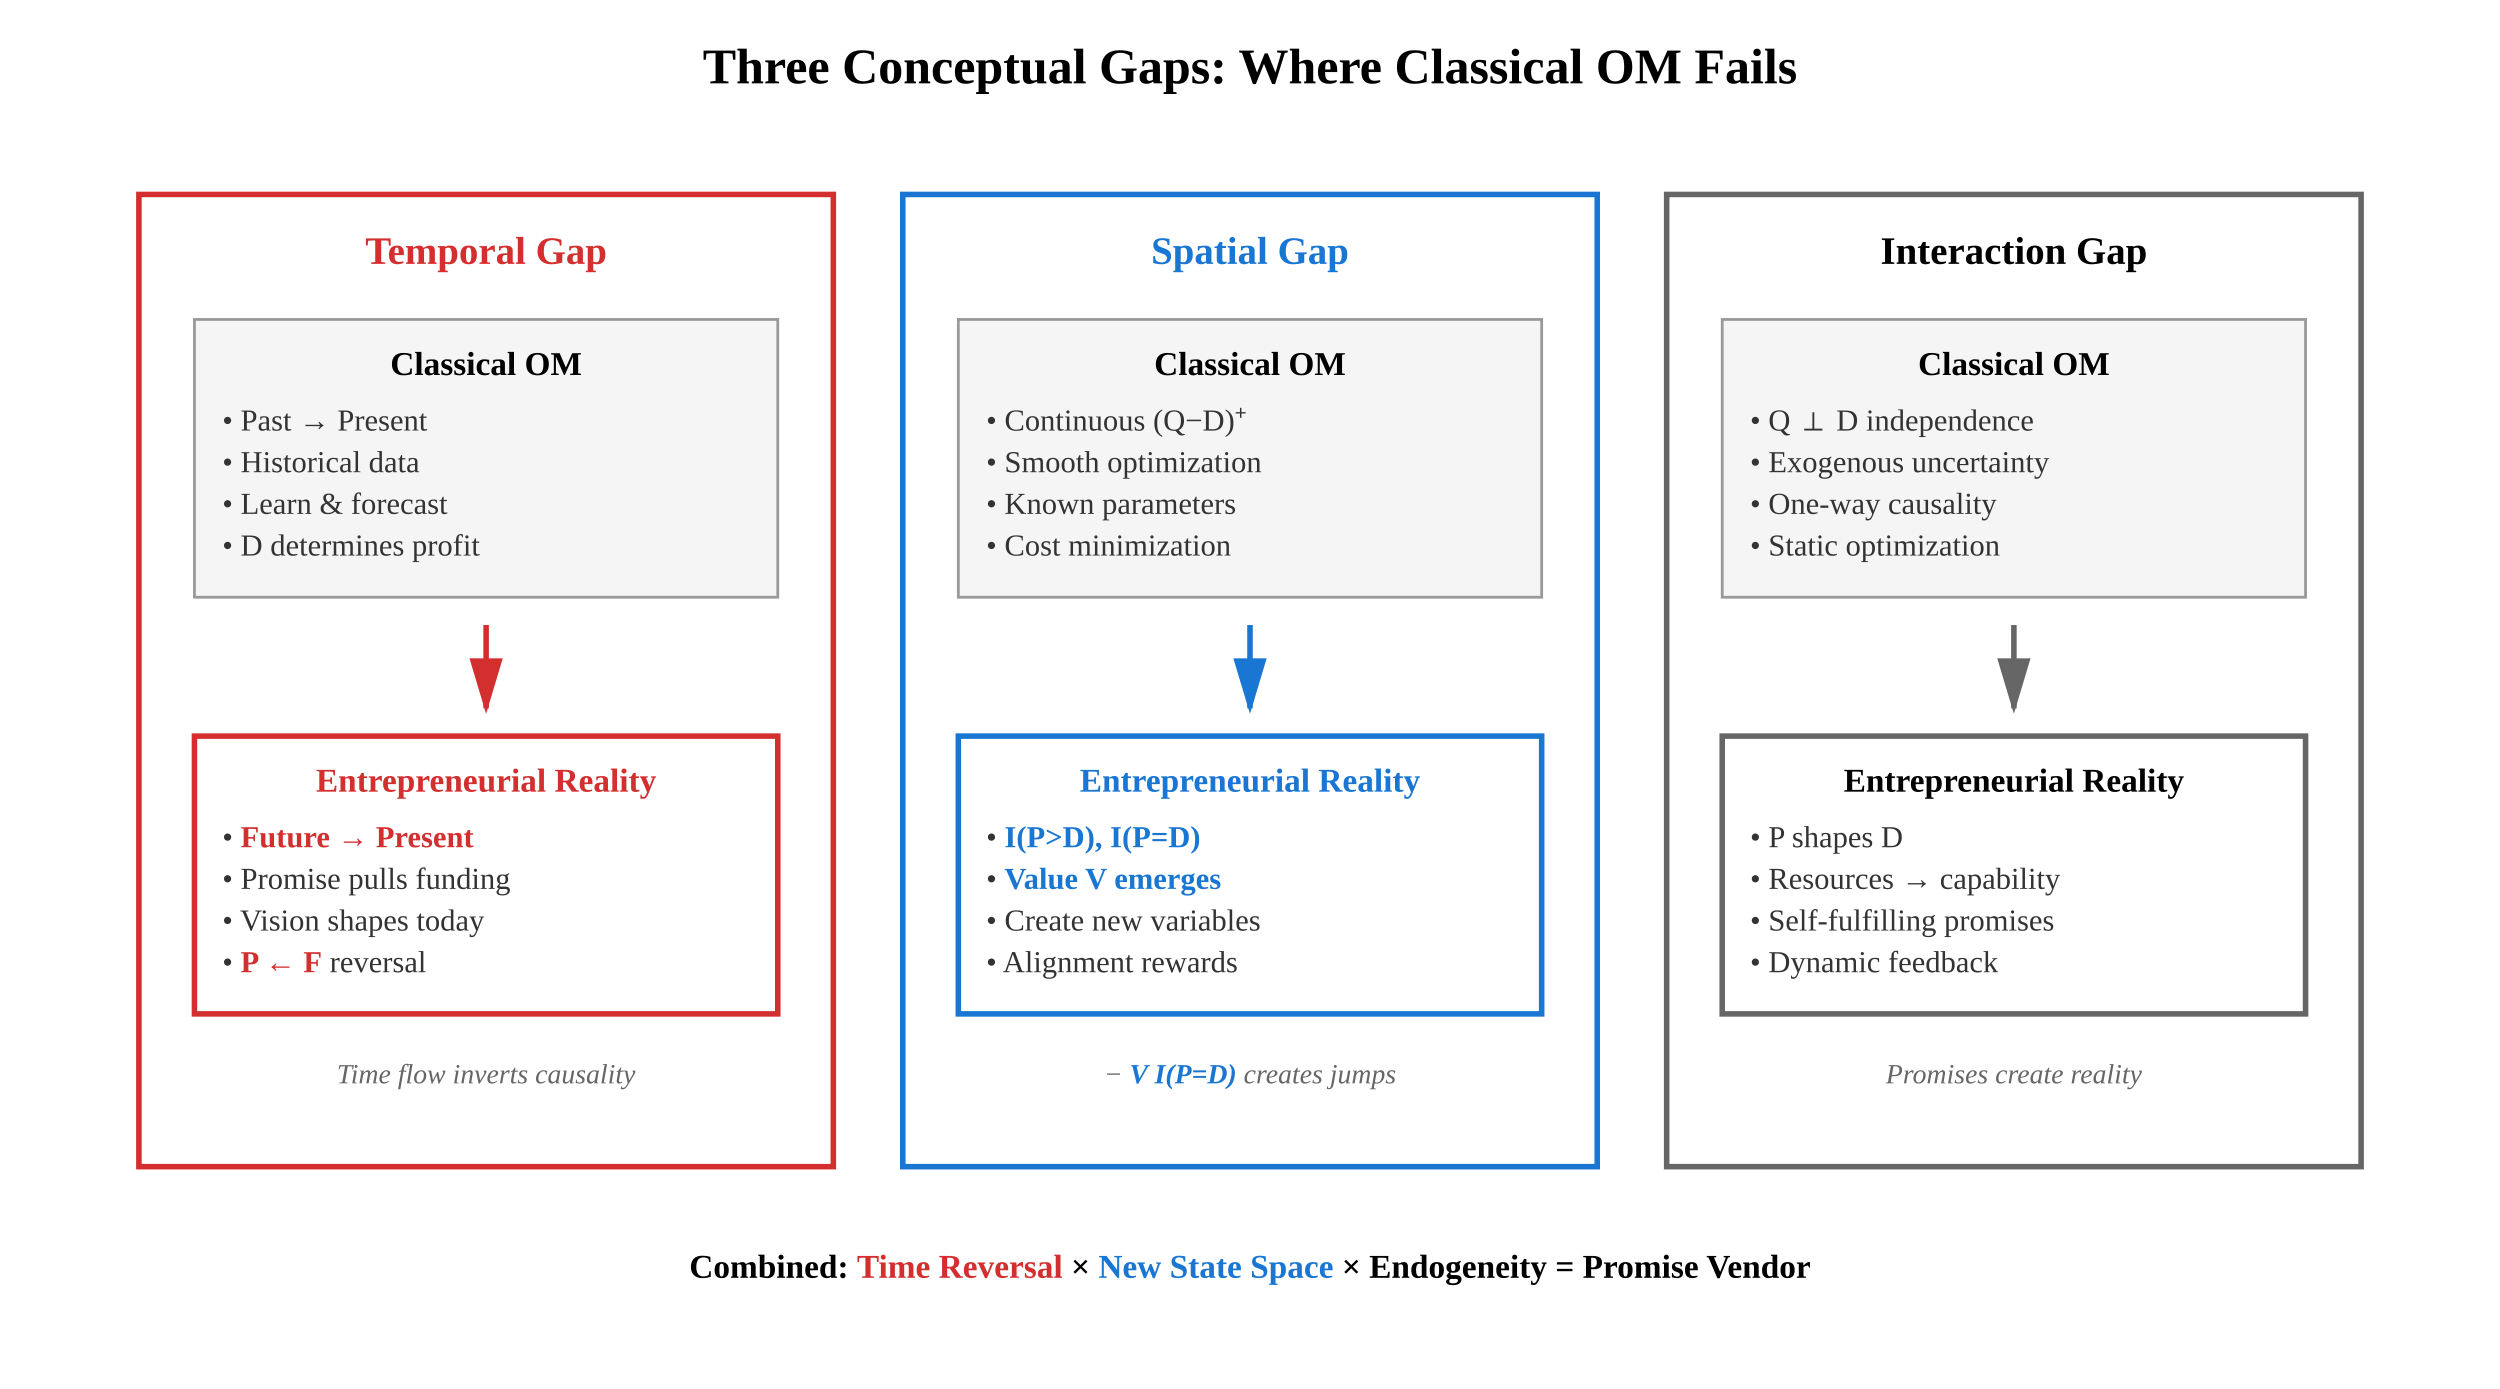
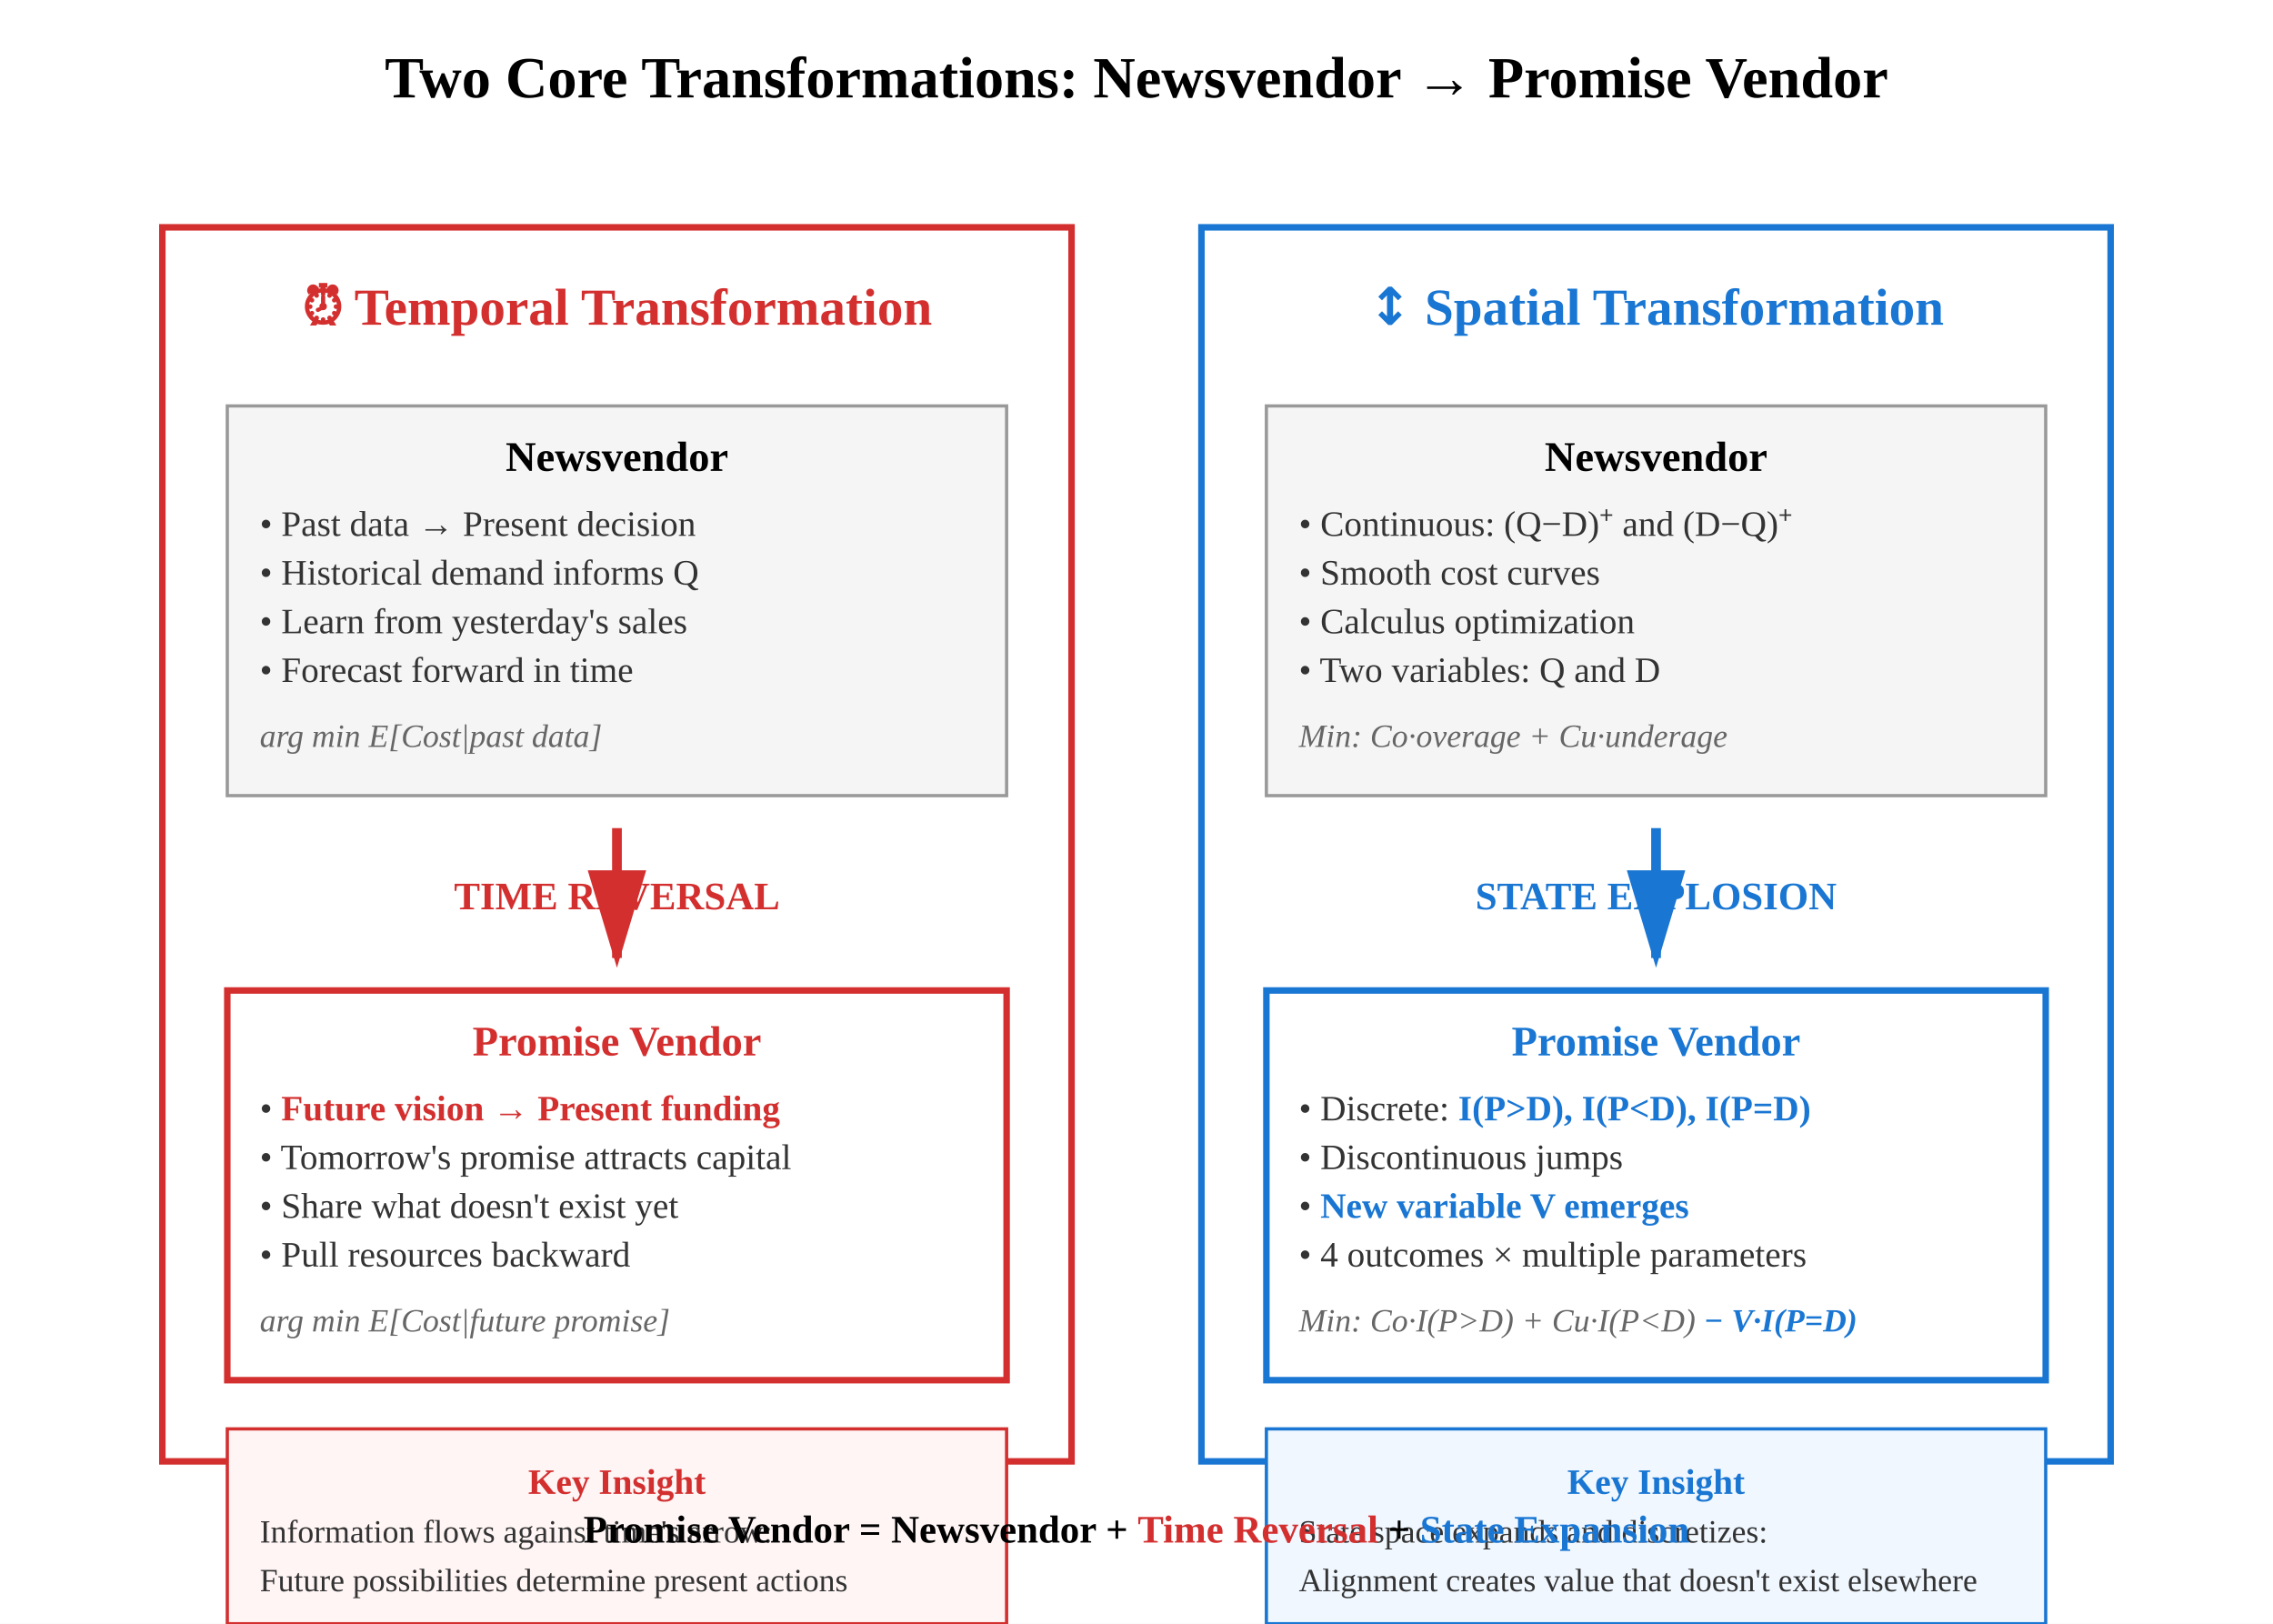
- <svg xmlns="http://www.w3.org/2000/svg" viewBox="0 0 900 500">
+ <svg xmlns="http://www.w3.org/2000/svg" viewBox="0 0 700 500">
  <defs>
    <marker id="arrowhead-red" markerWidth="10" markerHeight="10" refX="9" refY="3" orient="auto">
      <polygon points="0 0, 10 3, 0 6" fill="#d32f2f" />
    </marker>
    <marker id="arrowhead-blue" markerWidth="10" markerHeight="10" refX="9" refY="3" orient="auto">
      <polygon points="0 0, 10 3, 0 6" fill="#1976d2" />
    </marker>
-     <marker id="arrowhead-gray" markerWidth="10" markerHeight="10" refX="9" refY="3" orient="auto">
-       <polygon points="0 0, 10 3, 0 6" fill="#666" />
-     </marker>
  </defs>
-   <rect width="900" height="500" fill="#ffffff" />
-   <text x="450" y="30" text-anchor="middle" font-size="18" font-weight="bold" fill="#000">
-     Three Conceptual Gaps: Where Classical OM Fails
+   <rect width="700" height="500" fill="#ffffff" />
+   <text x="350" y="30" text-anchor="middle" font-size="18" font-weight="bold" fill="#000">
+     Two Core Transformations: Newsvendor → Promise Vendor
  </text>
  <g transform="translate(50, 70)">
-     <rect x="0" y="0" width="250" height="350" fill="#fff" stroke="#d32f2f" stroke-width="2" />
-     <text x="125" y="25" text-anchor="middle" font-size="14" font-weight="bold" fill="#d32f2f">Temporal Gap</text>
-     <rect x="20" y="45" width="210" height="100" fill="#f5f5f5" stroke="#999" stroke-width="1" />
-     <text x="125" y="65" text-anchor="middle" font-size="12" font-weight="600" fill="#000">Classical OM</text>
-     <text x="30" y="85" font-size="11" fill="#333">• Past → Present</text>
-     <text x="30" y="100" font-size="11" fill="#333">• Historical data</text>
-     <text x="30" y="115" font-size="11" fill="#333">• Learn &amp; forecast</text>
-     <text x="30" y="130" font-size="11" fill="#333">• D determines profit</text>
-     <path d="M 125 155 L 125 185" stroke="#d32f2f" stroke-width="2" marker-end="url(#arrowhead-red)" />
-     <rect x="20" y="195" width="210" height="100" fill="#fff" stroke="#d32f2f" stroke-width="2" />
-     <text x="125" y="215" text-anchor="middle" font-size="12" font-weight="600" fill="#d32f2f">Entrepreneurial Reality</text>
-     <text x="30" y="235" font-size="11" fill="#333">• <tspan fill="#d32f2f" font-weight="600">Future → Present</tspan>
+     <rect x="0" y="0" width="280" height="380" fill="#fff" stroke="#d32f2f" stroke-width="2" />
+     <text x="140" y="30" text-anchor="middle" font-size="16" font-weight="bold" fill="#d32f2f">⏰ Temporal Transformation</text>
+     <rect x="20" y="55" width="240" height="120" fill="#f5f5f5" stroke="#999" stroke-width="1" />
+     <text x="140" y="75" text-anchor="middle" font-size="13" font-weight="600" fill="#000">Newsvendor</text>
+     <text x="30" y="95" font-size="11" fill="#333">• Past data → Present decision</text>
+     <text x="30" y="110" font-size="11" fill="#333">• Historical demand informs Q</text>
+     <text x="30" y="125" font-size="11" fill="#333">• Learn from yesterday's sales</text>
+     <text x="30" y="140" font-size="11" fill="#333">• Forecast forward in time</text>
+     <text x="30" y="160" font-size="10" font-style="italic" fill="#666">arg min E[Cost|past data]</text>
+     <path d="M 140 185 L 140 225" stroke="#d32f2f" stroke-width="3" marker-end="url(#arrowhead-red)" />
+     <text x="140" y="210" text-anchor="middle" font-size="12" fill="#d32f2f" font-weight="600">TIME REVERSAL</text>
+     <rect x="20" y="235" width="240" height="120" fill="#fff" stroke="#d32f2f" stroke-width="2" />
+     <text x="140" y="255" text-anchor="middle" font-size="13" font-weight="600" fill="#d32f2f">Promise Vendor</text>
+     <text x="30" y="275" font-size="11" fill="#333">• <tspan fill="#d32f2f" font-weight="600">Future vision → Present funding</tspan>
    </text>
-     <text x="30" y="250" font-size="11" fill="#333">• Promise pulls funding</text>
-     <text x="30" y="265" font-size="11" fill="#333">• Vision shapes today</text>
-     <text x="30" y="280" font-size="11" fill="#333">• <tspan fill="#d32f2f" font-weight="600">P ← F</tspan> reversal</text>
-     <text x="125" y="320" text-anchor="middle" font-size="10" font-style="italic" fill="#666">
-       Time flow inverts causality
+     <text x="30" y="290" font-size="11" fill="#333">• Tomorrow's promise attracts capital</text>
+     <text x="30" y="305" font-size="11" fill="#333">• Share what doesn't exist yet</text>
+     <text x="30" y="320" font-size="11" fill="#333">• Pull resources backward</text>
+     <text x="30" y="340" font-size="10" font-style="italic" fill="#666">arg min E[Cost|future promise]</text>
+     <rect x="20" y="370" width="240" height="60" fill="#fff5f5" stroke="#d32f2f" stroke-width="1" />
+     <text x="140" y="390" text-anchor="middle" font-size="11" font-weight="600" fill="#d32f2f">Key Insight</text>
+     <text x="30" y="405" font-size="10" fill="#333">Information flows against time's arrow:</text>
+     <text x="30" y="420" font-size="10" fill="#333">Future possibilities determine present actions</text>
+   </g>
+   <g transform="translate(370, 70)">
+     <rect x="0" y="0" width="280" height="380" fill="#fff" stroke="#1976d2" stroke-width="2" />
+     <text x="140" y="30" text-anchor="middle" font-size="16" font-weight="bold" fill="#1976d2">↕️ Spatial Transformation</text>
+     <rect x="20" y="55" width="240" height="120" fill="#f5f5f5" stroke="#999" stroke-width="1" />
+     <text x="140" y="75" text-anchor="middle" font-size="13" font-weight="600" fill="#000">Newsvendor</text>
+     <text x="30" y="95" font-size="11" fill="#333">• Continuous: (Q−D)⁺ and (D−Q)⁺</text>
+     <text x="30" y="110" font-size="11" fill="#333">• Smooth cost curves</text>
+     <text x="30" y="125" font-size="11" fill="#333">• Calculus optimization</text>
+     <text x="30" y="140" font-size="11" fill="#333">• Two variables: Q and D</text>
+     <text x="30" y="160" font-size="10" font-style="italic" fill="#666">Min: Co·overage + Cu·underage</text>
+     <path d="M 140 185 L 140 225" stroke="#1976d2" stroke-width="3" marker-end="url(#arrowhead-blue)" />
+     <text x="140" y="210" text-anchor="middle" font-size="12" fill="#1976d2" font-weight="600">STATE EXPLOSION</text>
+     <rect x="20" y="235" width="240" height="120" fill="#fff" stroke="#1976d2" stroke-width="2" />
+     <text x="140" y="255" text-anchor="middle" font-size="13" font-weight="600" fill="#1976d2">Promise Vendor</text>
+     <text x="30" y="275" font-size="11" fill="#333">• Discrete: <tspan fill="#1976d2" font-weight="600">I(P&gt;D), I(P&lt;D), I(P=D)</tspan>
    </text>
+     <text x="30" y="290" font-size="11" fill="#333">• Discontinuous jumps</text>
+     <text x="30" y="305" font-size="11" fill="#333">• <tspan fill="#1976d2" font-weight="600">New variable V emerges</tspan>
+     </text>
+     <text x="30" y="320" font-size="11" fill="#333">• 4 outcomes × multiple parameters</text>
+     <text x="30" y="340" font-size="10" font-style="italic" fill="#666">Min: Co·I(P&gt;D) + Cu·I(P&lt;D) <tspan fill="#1976d2" font-weight="600">− V·I(P=D)</tspan>
+     </text>
+     <rect x="20" y="370" width="240" height="60" fill="#f0f7ff" stroke="#1976d2" stroke-width="1" />
+     <text x="140" y="390" text-anchor="middle" font-size="11" font-weight="600" fill="#1976d2">Key Insight</text>
+     <text x="30" y="405" font-size="10" fill="#333">State space expands and discretizes:</text>
+     <text x="30" y="420" font-size="10" fill="#333">Alignment creates value that doesn't exist elsewhere</text>
  </g>
-   <g transform="translate(325, 70)">
-     <rect x="0" y="0" width="250" height="350" fill="#fff" stroke="#1976d2" stroke-width="2" />
-     <text x="125" y="25" text-anchor="middle" font-size="14" font-weight="bold" fill="#1976d2">Spatial Gap</text>
-     <rect x="20" y="45" width="210" height="100" fill="#f5f5f5" stroke="#999" stroke-width="1" />
-     <text x="125" y="65" text-anchor="middle" font-size="12" font-weight="600" fill="#000">Classical OM</text>
-     <text x="30" y="85" font-size="11" fill="#333">• Continuous (Q−D)⁺</text>
-     <text x="30" y="100" font-size="11" fill="#333">• Smooth optimization</text>
-     <text x="30" y="115" font-size="11" fill="#333">• Known parameters</text>
-     <text x="30" y="130" font-size="11" fill="#333">• Cost minimization</text>
-     <path d="M 125 155 L 125 185" stroke="#1976d2" stroke-width="2" marker-end="url(#arrowhead-blue)" />
-     <rect x="20" y="195" width="210" height="100" fill="#fff" stroke="#1976d2" stroke-width="2" />
-     <text x="125" y="215" text-anchor="middle" font-size="12" font-weight="600" fill="#1976d2">Entrepreneurial Reality</text>
-     <text x="30" y="235" font-size="11" fill="#333">• <tspan fill="#1976d2" font-weight="600">I(P&gt;D), I(P=D)</tspan>
-     </text>
-     <text x="30" y="250" font-size="11" fill="#333">• <tspan fill="#1976d2" font-weight="600">Value V emerges</tspan>
-     </text>
-     <text x="30" y="265" font-size="11" fill="#333">• Create new variables</text>
-     <text x="30" y="280" font-size="11" fill="#333">• Alignment rewards</text>
-     <text x="125" y="320" text-anchor="middle" font-size="10" font-style="italic" fill="#666">
-       − <tspan fill="#1976d2" font-weight="600">V I(P=D)</tspan> creates jumps
-     </text>
-   </g>
-   <g transform="translate(600, 70)">
-     <rect x="0" y="0" width="250" height="350" fill="#fff" stroke="#666" stroke-width="2" />
-     <text x="125" y="25" text-anchor="middle" font-size="14" font-weight="bold" fill="#000">Interaction Gap</text>
-     <rect x="20" y="45" width="210" height="100" fill="#f5f5f5" stroke="#999" stroke-width="1" />
-     <text x="125" y="65" text-anchor="middle" font-size="12" font-weight="600" fill="#000">Classical OM</text>
-     <text x="30" y="85" font-size="11" fill="#333">• Q ⊥ D independence</text>
-     <text x="30" y="100" font-size="11" fill="#333">• Exogenous uncertainty</text>
-     <text x="30" y="115" font-size="11" fill="#333">• One-way causality</text>
-     <text x="30" y="130" font-size="11" fill="#333">• Static optimization</text>
-     <path d="M 125 155 L 125 185" stroke="#666" stroke-width="2" marker-end="url(#arrowhead-gray)" />
-     <rect x="20" y="195" width="210" height="100" fill="#fff" stroke="#666" stroke-width="2" />
-     <text x="125" y="215" text-anchor="middle" font-size="12" font-weight="600" fill="#000">Entrepreneurial Reality</text>
-     <text x="30" y="235" font-size="11" fill="#333">• P shapes D</text>
-     <text x="30" y="250" font-size="11" fill="#333">• Resources → capability</text>
-     <text x="30" y="265" font-size="11" fill="#333">• Self-fulfilling promises</text>
-     <text x="30" y="280" font-size="11" fill="#333">• Dynamic feedback</text>
-     <text x="125" y="320" text-anchor="middle" font-size="10" font-style="italic" fill="#666">
-       Promises create reality
-     </text>
-   </g>
-   <text x="450" y="460" text-anchor="middle" font-size="12" font-weight="600" fill="#000">
-     Combined: <tspan fill="#d32f2f">Time Reversal</tspan> × <tspan fill="#1976d2">New State Space</tspan> × Endogeneity = Promise Vendor
+   <text x="350" y="475" text-anchor="middle" font-size="12" font-weight="600" fill="#000">
+     Promise Vendor = Newsvendor + <tspan fill="#d32f2f">Time Reversal</tspan> + <tspan fill="#1976d2">State Expansion</tspan>
  </text>
</svg>
